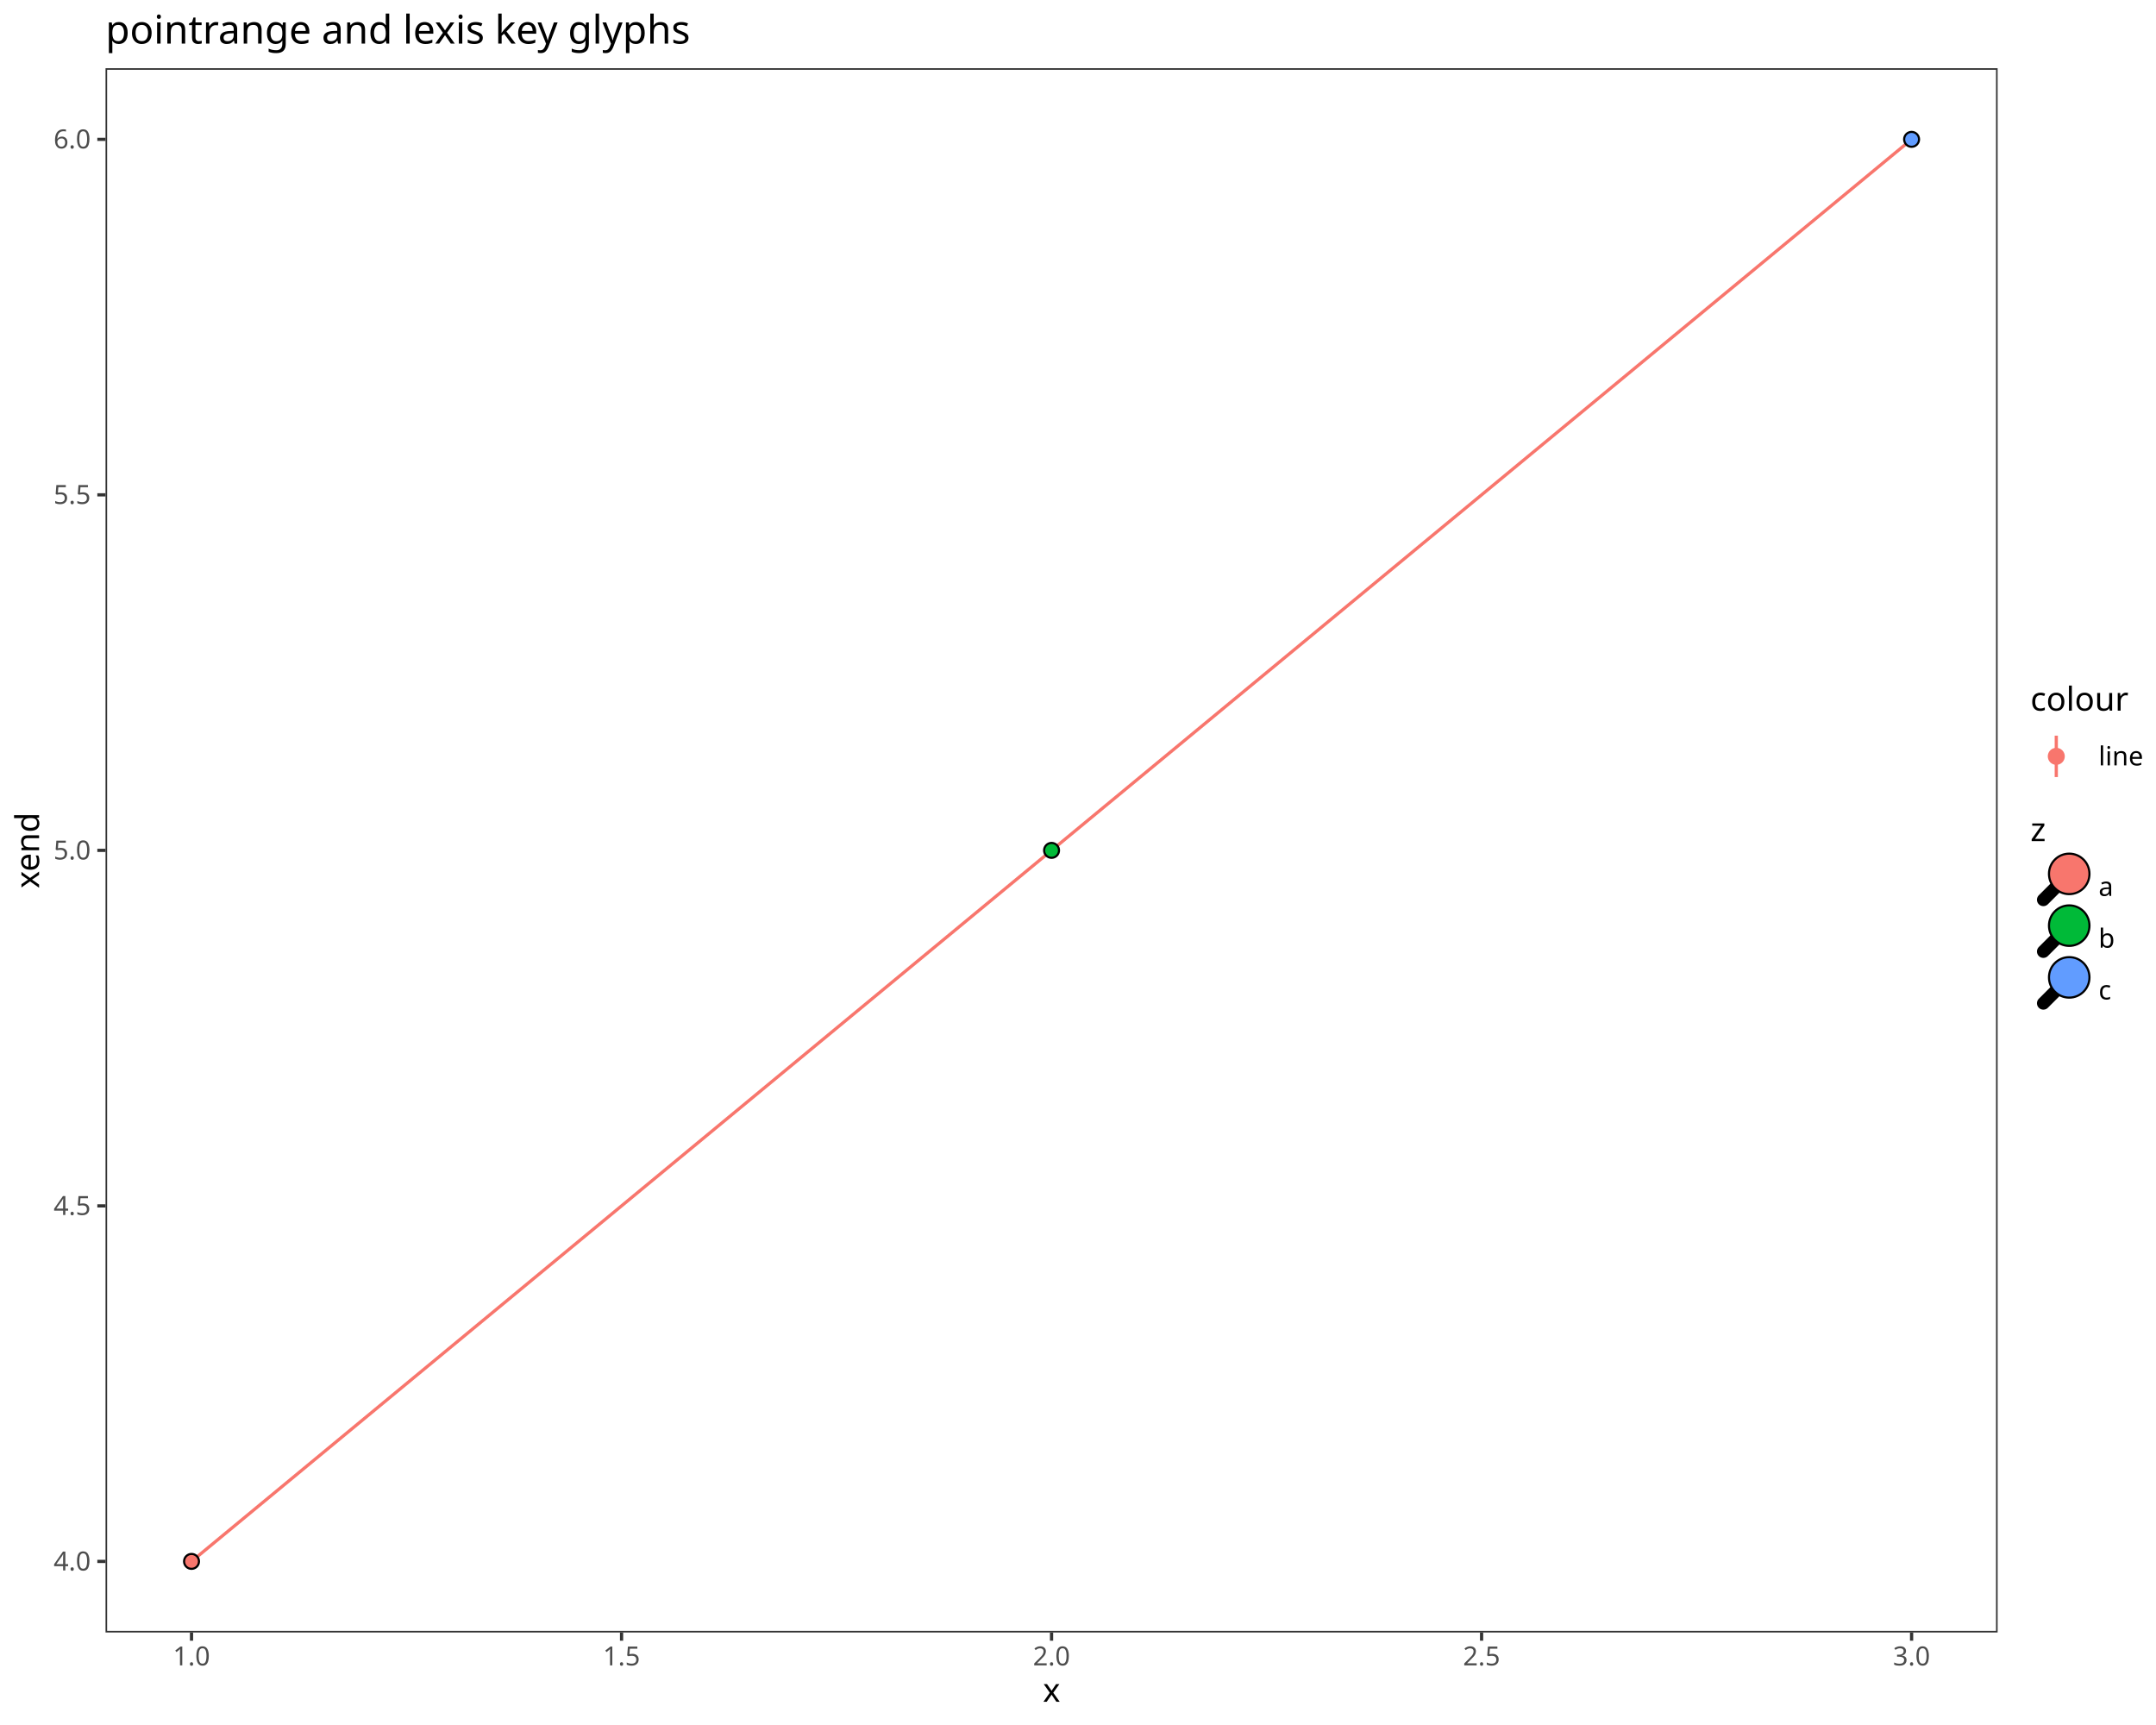
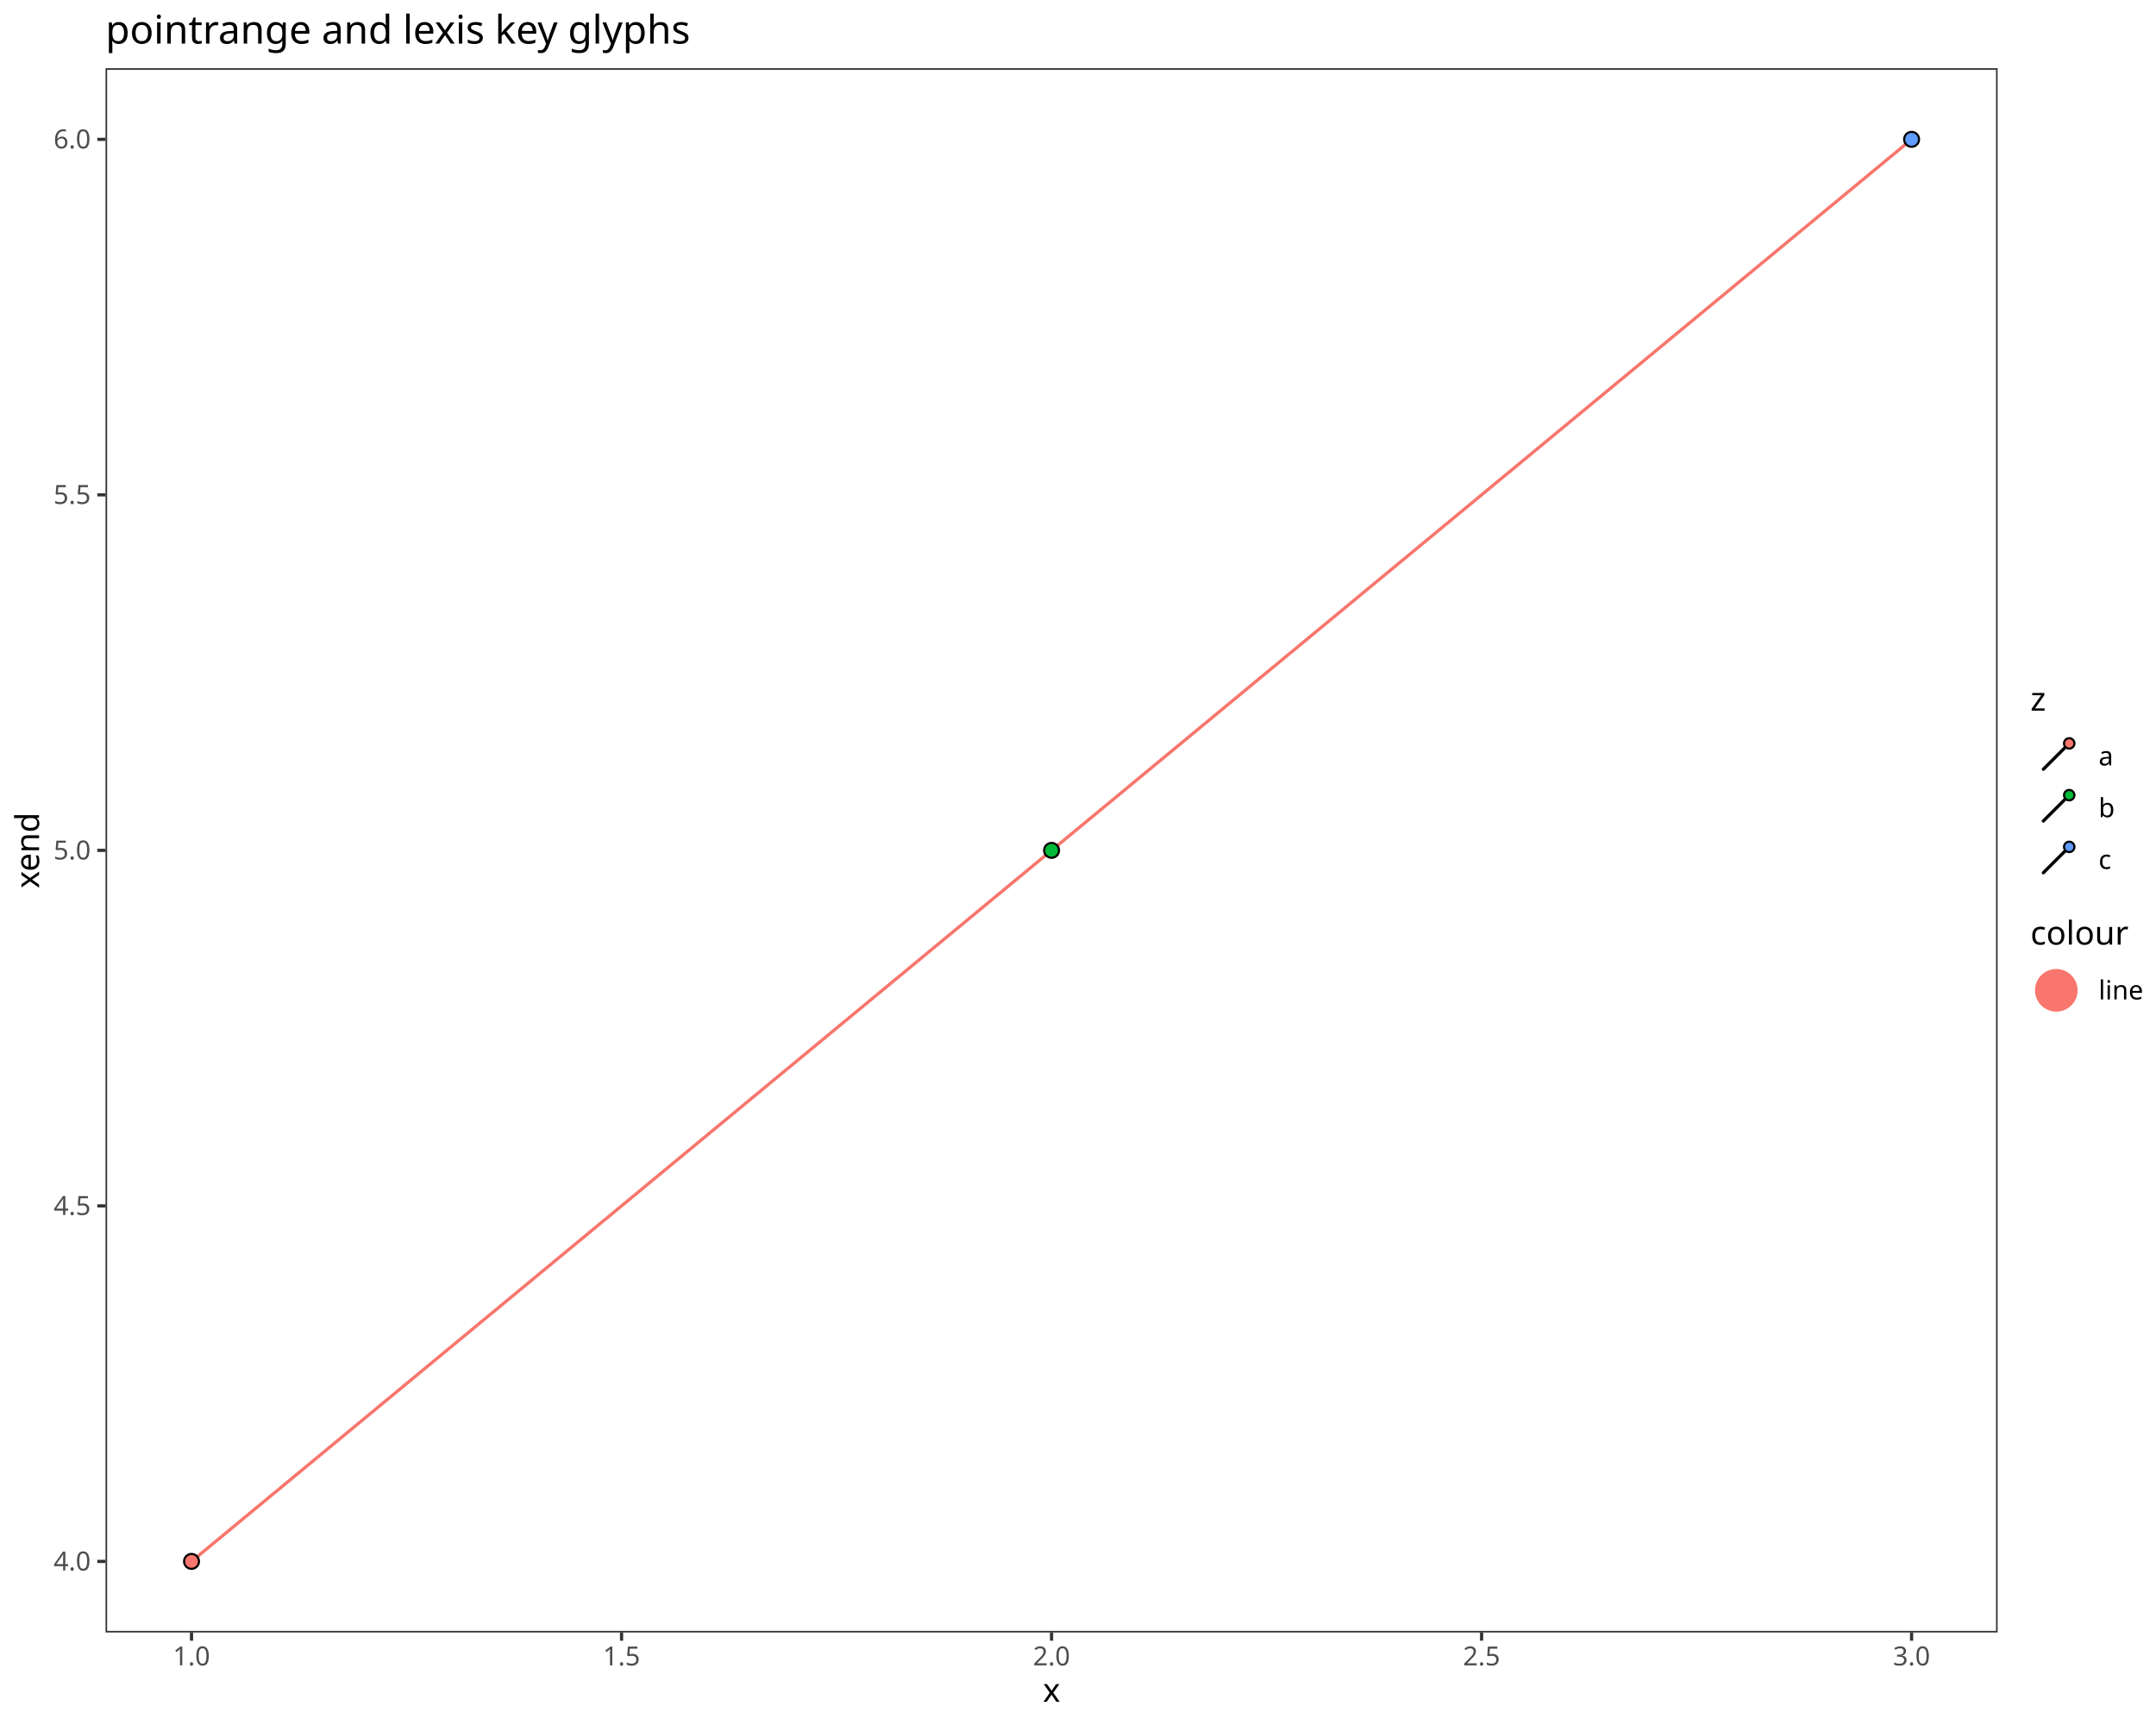
<svg xmlns="http://www.w3.org/2000/svg" class="svglite" data-engine-version="2.0" width="720.00pt" height="576.00pt" viewBox="0 0 720.00 576.00">
  <defs>
    <style type="text/css">
    .svglite line, .svglite polyline, .svglite polygon, .svglite path, .svglite rect, .svglite circle {
      fill: none;
      stroke: #000000;
      stroke-linecap: round;
      stroke-linejoin: round;
      stroke-miterlimit: 10.00;
    }
  </style>
  </defs>
  <rect width="100%" height="100%" style="stroke: none; fill: #FFFFFF;" />
  <defs>
    <clipPath id="cpMC4wMHw3MjAuMDB8MC4wMHw1NzYuMDA=">
      <rect x="0.00" y="0.00" width="720.00" height="576.00" />
    </clipPath>
  </defs>
  <g clip-path="url(#cpMC4wMHw3MjAuMDB8MC4wMHw1NzYuMDA=)">
    <rect x="0.00" y="0.00" width="720.00" height="576.00" style="stroke-width: 1.07; stroke: #FFFFFF; fill: #FFFFFF;" />
  </g>
  <defs>
    <clipPath id="cpMzUuMjR8NjY3LjExfDIyLjc4fDU0NS4xMQ==">
      <rect x="35.24" y="22.78" width="631.87" height="522.33" />
    </clipPath>
  </defs>
  <g clip-path="url(#cpMzUuMjR8NjY3LjExfDIyLjc4fDU0NS4xMQ==)">
    <rect x="35.24" y="22.78" width="631.87" height="522.33" style="stroke-width: 1.07; stroke: none; fill: #FFFFFF;" />
    <polyline points="63.96,521.37 351.17,283.95 638.38,46.53 " style="stroke-width: 1.07; stroke: #F8766D; stroke-linecap: butt;" />
    <circle cx="63.96" cy="521.37" r="2.49" style="stroke-width: 0.71; fill: #F8766D;" />
    <circle cx="351.17" cy="283.95" r="2.49" style="stroke-width: 0.71; fill: #00BA38;" />
    <circle cx="638.38" cy="46.53" r="2.49" style="stroke-width: 0.71; fill: #619CFF;" />
    <rect x="35.24" y="22.78" width="631.87" height="522.33" style="stroke-width: 1.07; stroke: #333333;" />
  </g>
  <g clip-path="url(#cpMC4wMHw3MjAuMDB8MC4wMHw1NzYuMDA=)">
    <text x="30.31" y="524.40" text-anchor="end" style="font-size: 8.80px; fill: #4D4D4D; font-family: sans;" textLength="12.23px" lengthAdjust="spacingAndGlyphs">4.0</text>
    <text x="30.31" y="405.69" text-anchor="end" style="font-size: 8.80px; fill: #4D4D4D; font-family: sans;" textLength="12.23px" lengthAdjust="spacingAndGlyphs">4.5</text>
    <text x="30.31" y="286.98" text-anchor="end" style="font-size: 8.80px; fill: #4D4D4D; font-family: sans;" textLength="12.23px" lengthAdjust="spacingAndGlyphs">5.0</text>
    <text x="30.31" y="168.26" text-anchor="end" style="font-size: 8.80px; fill: #4D4D4D; font-family: sans;" textLength="12.23px" lengthAdjust="spacingAndGlyphs">5.5</text>
    <text x="30.31" y="49.55" text-anchor="end" style="font-size: 8.80px; fill: #4D4D4D; font-family: sans;" textLength="12.23px" lengthAdjust="spacingAndGlyphs">6.0</text>
    <polyline points="32.50,521.37 35.24,521.37 " style="stroke-width: 1.07; stroke: #333333; stroke-linecap: butt;" />
    <polyline points="32.50,402.66 35.24,402.66 " style="stroke-width: 1.07; stroke: #333333; stroke-linecap: butt;" />
    <polyline points="32.50,283.95 35.24,283.95 " style="stroke-width: 1.07; stroke: #333333; stroke-linecap: butt;" />
    <polyline points="32.50,165.24 35.24,165.24 " style="stroke-width: 1.07; stroke: #333333; stroke-linecap: butt;" />
    <polyline points="32.50,46.53 35.24,46.53 " style="stroke-width: 1.07; stroke: #333333; stroke-linecap: butt;" />
    <polyline points="63.96,547.85 63.96,545.11 " style="stroke-width: 1.07; stroke: #333333; stroke-linecap: butt;" />
    <polyline points="207.57,547.85 207.57,545.11 " style="stroke-width: 1.07; stroke: #333333; stroke-linecap: butt;" />
    <polyline points="351.17,547.85 351.17,545.11 " style="stroke-width: 1.07; stroke: #333333; stroke-linecap: butt;" />
    <polyline points="494.78,547.85 494.78,545.11 " style="stroke-width: 1.07; stroke: #333333; stroke-linecap: butt;" />
    <polyline points="638.38,547.85 638.38,545.11 " style="stroke-width: 1.07; stroke: #333333; stroke-linecap: butt;" />
    <text x="63.96" y="556.10" text-anchor="middle" style="font-size: 8.80px; fill: #4D4D4D; font-family: sans;" textLength="12.23px" lengthAdjust="spacingAndGlyphs">1.0</text>
    <text x="207.57" y="556.10" text-anchor="middle" style="font-size: 8.80px; fill: #4D4D4D; font-family: sans;" textLength="12.23px" lengthAdjust="spacingAndGlyphs">1.5</text>
    <text x="351.17" y="556.10" text-anchor="middle" style="font-size: 8.80px; fill: #4D4D4D; font-family: sans;" textLength="12.23px" lengthAdjust="spacingAndGlyphs">2.0</text>
    <text x="494.78" y="556.10" text-anchor="middle" style="font-size: 8.80px; fill: #4D4D4D; font-family: sans;" textLength="12.23px" lengthAdjust="spacingAndGlyphs">2.5</text>
    <text x="638.38" y="556.10" text-anchor="middle" style="font-size: 8.80px; fill: #4D4D4D; font-family: sans;" textLength="12.23px" lengthAdjust="spacingAndGlyphs">3.0</text>
    <text x="351.17" y="568.24" text-anchor="middle" style="font-size: 11.00px; font-family: sans;" textLength="5.50px" lengthAdjust="spacingAndGlyphs">x</text>
    <text transform="translate(13.05,283.95) rotate(-90)" text-anchor="middle" style="font-size: 11.00px; font-family: sans;" textLength="23.86px" lengthAdjust="spacingAndGlyphs">xend</text>
-     <rect x="678.06" y="228.58" width="36.46" height="32.61" style="stroke-width: 1.07; stroke: none; fill: #FFFFFF;" />
-     <text x="678.06" y="237.29" style="font-size: 11.00px; font-family: sans;" textLength="29.96px" lengthAdjust="spacingAndGlyphs">colour</text>
+     <rect x="678.06" y="228.58" width="27.65" height="67.17" style="stroke-width: 1.07; stroke: none; fill: #FFFFFF;" />
+     <text x="678.06" y="237.29" style="font-size: 11.00px; font-family: sans;" textLength="5.50px" lengthAdjust="spacingAndGlyphs">z</text>
    <rect x="678.06" y="243.91" width="17.28" height="17.28" style="stroke-width: 1.07; stroke: none; fill: #FFFFFF;" />
-     <line x1="686.70" y1="259.46" x2="686.70" y2="245.64" style="stroke-width: 1.07; stroke: #F8766D; stroke-linecap: butt;" />
-     <circle cx="686.70" cy="252.55" r="2.49" style="stroke-width: 0.71; stroke: #F8766D; fill: #F8766D;" />
-     <text x="700.82" y="255.58" style="font-size: 8.80px; font-family: sans;" textLength="13.70px" lengthAdjust="spacingAndGlyphs">line</text>
-     <rect x="678.06" y="272.15" width="27.65" height="67.17" style="stroke-width: 1.07; stroke: none; fill: #FFFFFF;" />
-     <text x="678.06" y="280.86" style="font-size: 11.00px; font-family: sans;" textLength="5.50px" lengthAdjust="spacingAndGlyphs">z</text>
-     <rect x="678.06" y="287.48" width="17.28" height="17.28" style="stroke-width: 1.07; stroke: none; fill: #FFFFFF;" />
-     <line x1="682.38" y1="300.44" x2="691.02" y2="291.80" style="stroke-width: 4.27;" />
-     <circle cx="691.02" cy="291.80" r="6.76" style="stroke-width: 0.71; fill: #F8766D;" />
-     <rect x="678.06" y="304.76" width="17.28" height="17.28" style="stroke-width: 1.07; stroke: none; fill: #FFFFFF;" />
-     <line x1="682.38" y1="317.72" x2="691.02" y2="309.08" style="stroke-width: 4.27;" />
-     <circle cx="691.02" cy="309.08" r="6.76" style="stroke-width: 0.71; fill: #00BA38;" />
+     <line x1="682.38" y1="256.87" x2="691.02" y2="248.23" style="stroke-width: 1.07;" />
+     <circle cx="691.02" cy="248.23" r="1.74" style="stroke-width: 0.71; fill: #F8766D;" />
+     <rect x="678.06" y="261.19" width="17.28" height="17.28" style="stroke-width: 1.07; stroke: none; fill: #FFFFFF;" />
+     <line x1="682.38" y1="274.15" x2="691.02" y2="265.51" style="stroke-width: 1.07;" />
+     <circle cx="691.02" cy="265.51" r="1.74" style="stroke-width: 0.71; fill: #00BA38;" />
+     <rect x="678.06" y="278.47" width="17.28" height="17.28" style="stroke-width: 1.07; stroke: none; fill: #FFFFFF;" />
+     <line x1="682.38" y1="291.43" x2="691.02" y2="282.79" style="stroke-width: 1.07;" />
+     <circle cx="691.02" cy="282.79" r="1.74" style="stroke-width: 0.71; fill: #619CFF;" />
+     <text x="700.82" y="255.58" style="font-size: 8.80px; font-family: sans;" textLength="4.89px" lengthAdjust="spacingAndGlyphs">a</text>
+     <text x="700.82" y="272.86" style="font-size: 8.80px; font-family: sans;" textLength="4.89px" lengthAdjust="spacingAndGlyphs">b</text>
+     <text x="700.82" y="290.14" style="font-size: 8.80px; font-family: sans;" textLength="4.40px" lengthAdjust="spacingAndGlyphs">c</text>
+     <rect x="678.06" y="306.71" width="36.46" height="32.61" style="stroke-width: 1.07; stroke: none; fill: #FFFFFF;" />
+     <text x="678.06" y="315.42" style="font-size: 11.00px; font-family: sans;" textLength="29.96px" lengthAdjust="spacingAndGlyphs">colour</text>
    <rect x="678.06" y="322.04" width="17.28" height="17.28" style="stroke-width: 1.07; stroke: none; fill: #FFFFFF;" />
-     <line x1="682.38" y1="335.00" x2="691.02" y2="326.36" style="stroke-width: 4.27;" />
-     <circle cx="691.02" cy="326.36" r="6.76" style="stroke-width: 0.71; fill: #619CFF;" />
-     <text x="700.82" y="299.15" style="font-size: 8.80px; font-family: sans;" textLength="4.89px" lengthAdjust="spacingAndGlyphs">a</text>
-     <text x="700.82" y="316.43" style="font-size: 8.80px; font-family: sans;" textLength="4.89px" lengthAdjust="spacingAndGlyphs">b</text>
-     <text x="700.82" y="333.71" style="font-size: 8.80px; font-family: sans;" textLength="4.40px" lengthAdjust="spacingAndGlyphs">c</text>
+     <line x1="686.70" y1="337.59" x2="686.70" y2="323.77" style="stroke-width: 1.07; stroke: #F8766D; stroke-linecap: butt;" />
+     <circle cx="686.70" cy="330.68" r="6.76" style="stroke-width: 0.71; stroke: #F8766D; fill: #F8766D;" />
+     <text x="700.82" y="333.71" style="font-size: 8.80px; font-family: sans;" textLength="13.70px" lengthAdjust="spacingAndGlyphs">line</text>
    <text x="35.24" y="14.56" style="font-size: 13.20px; font-family: sans;" textLength="184.21px" lengthAdjust="spacingAndGlyphs">pointrange and lexis key glyphs</text>
  </g>
</svg>
